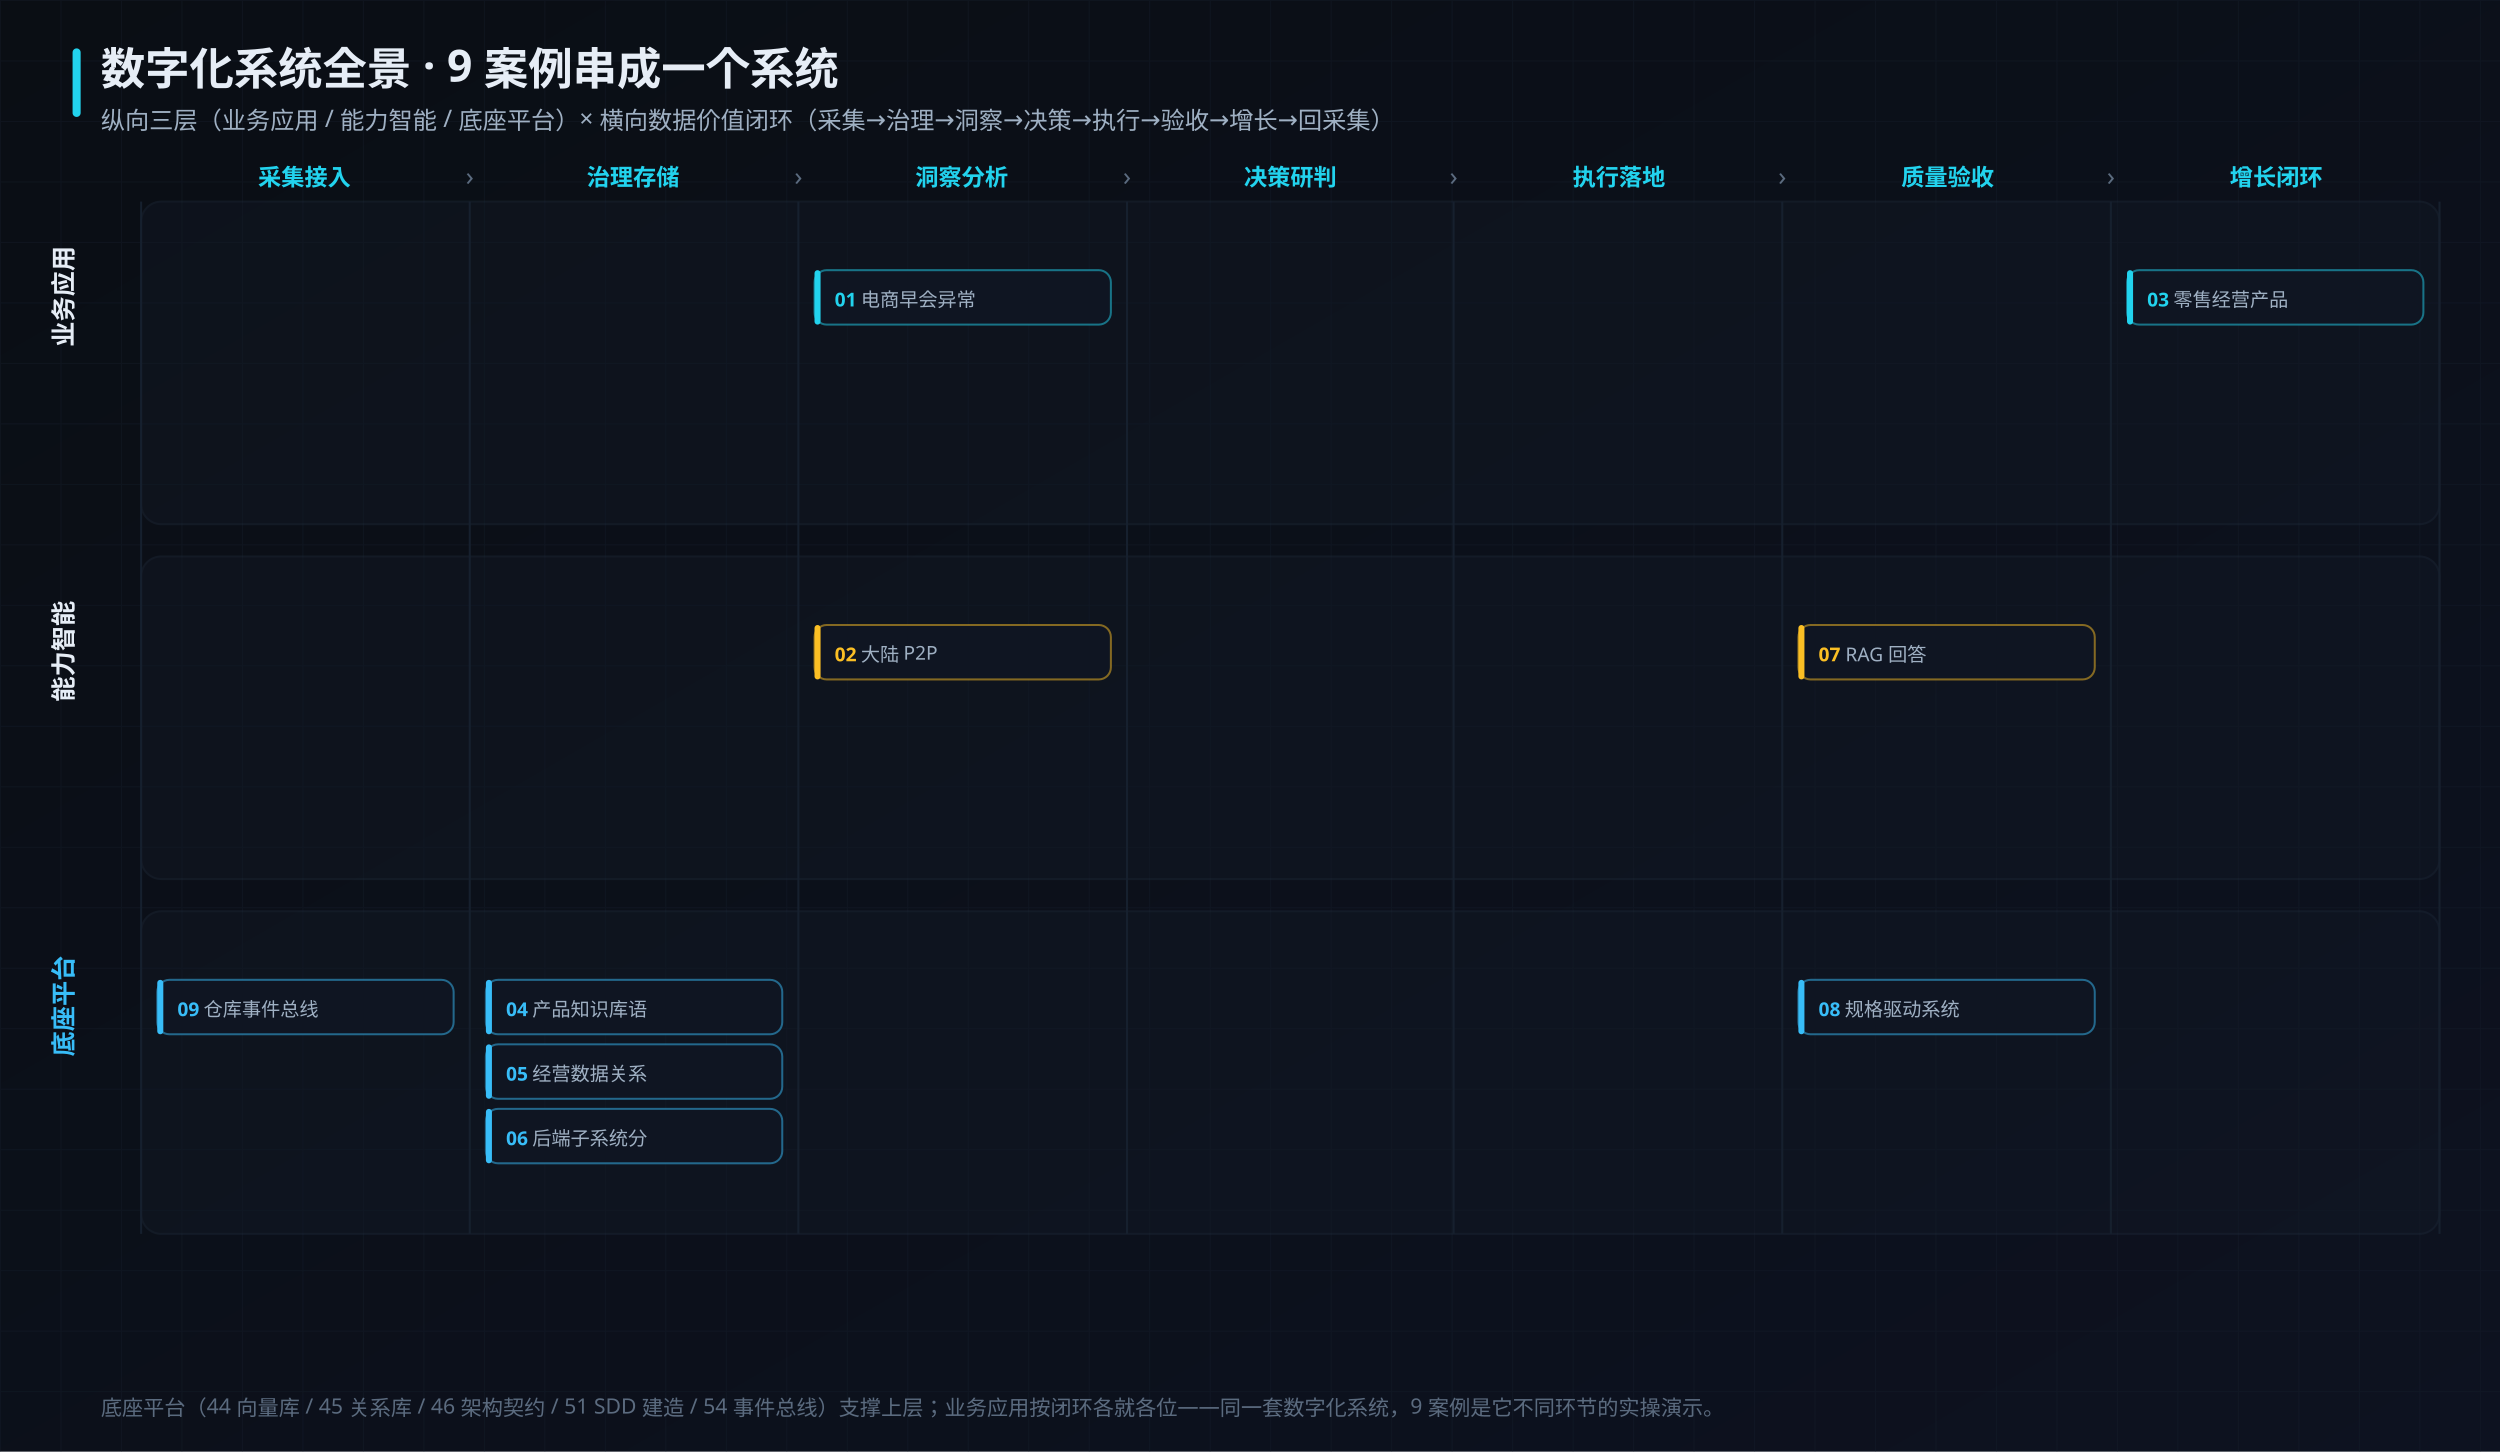
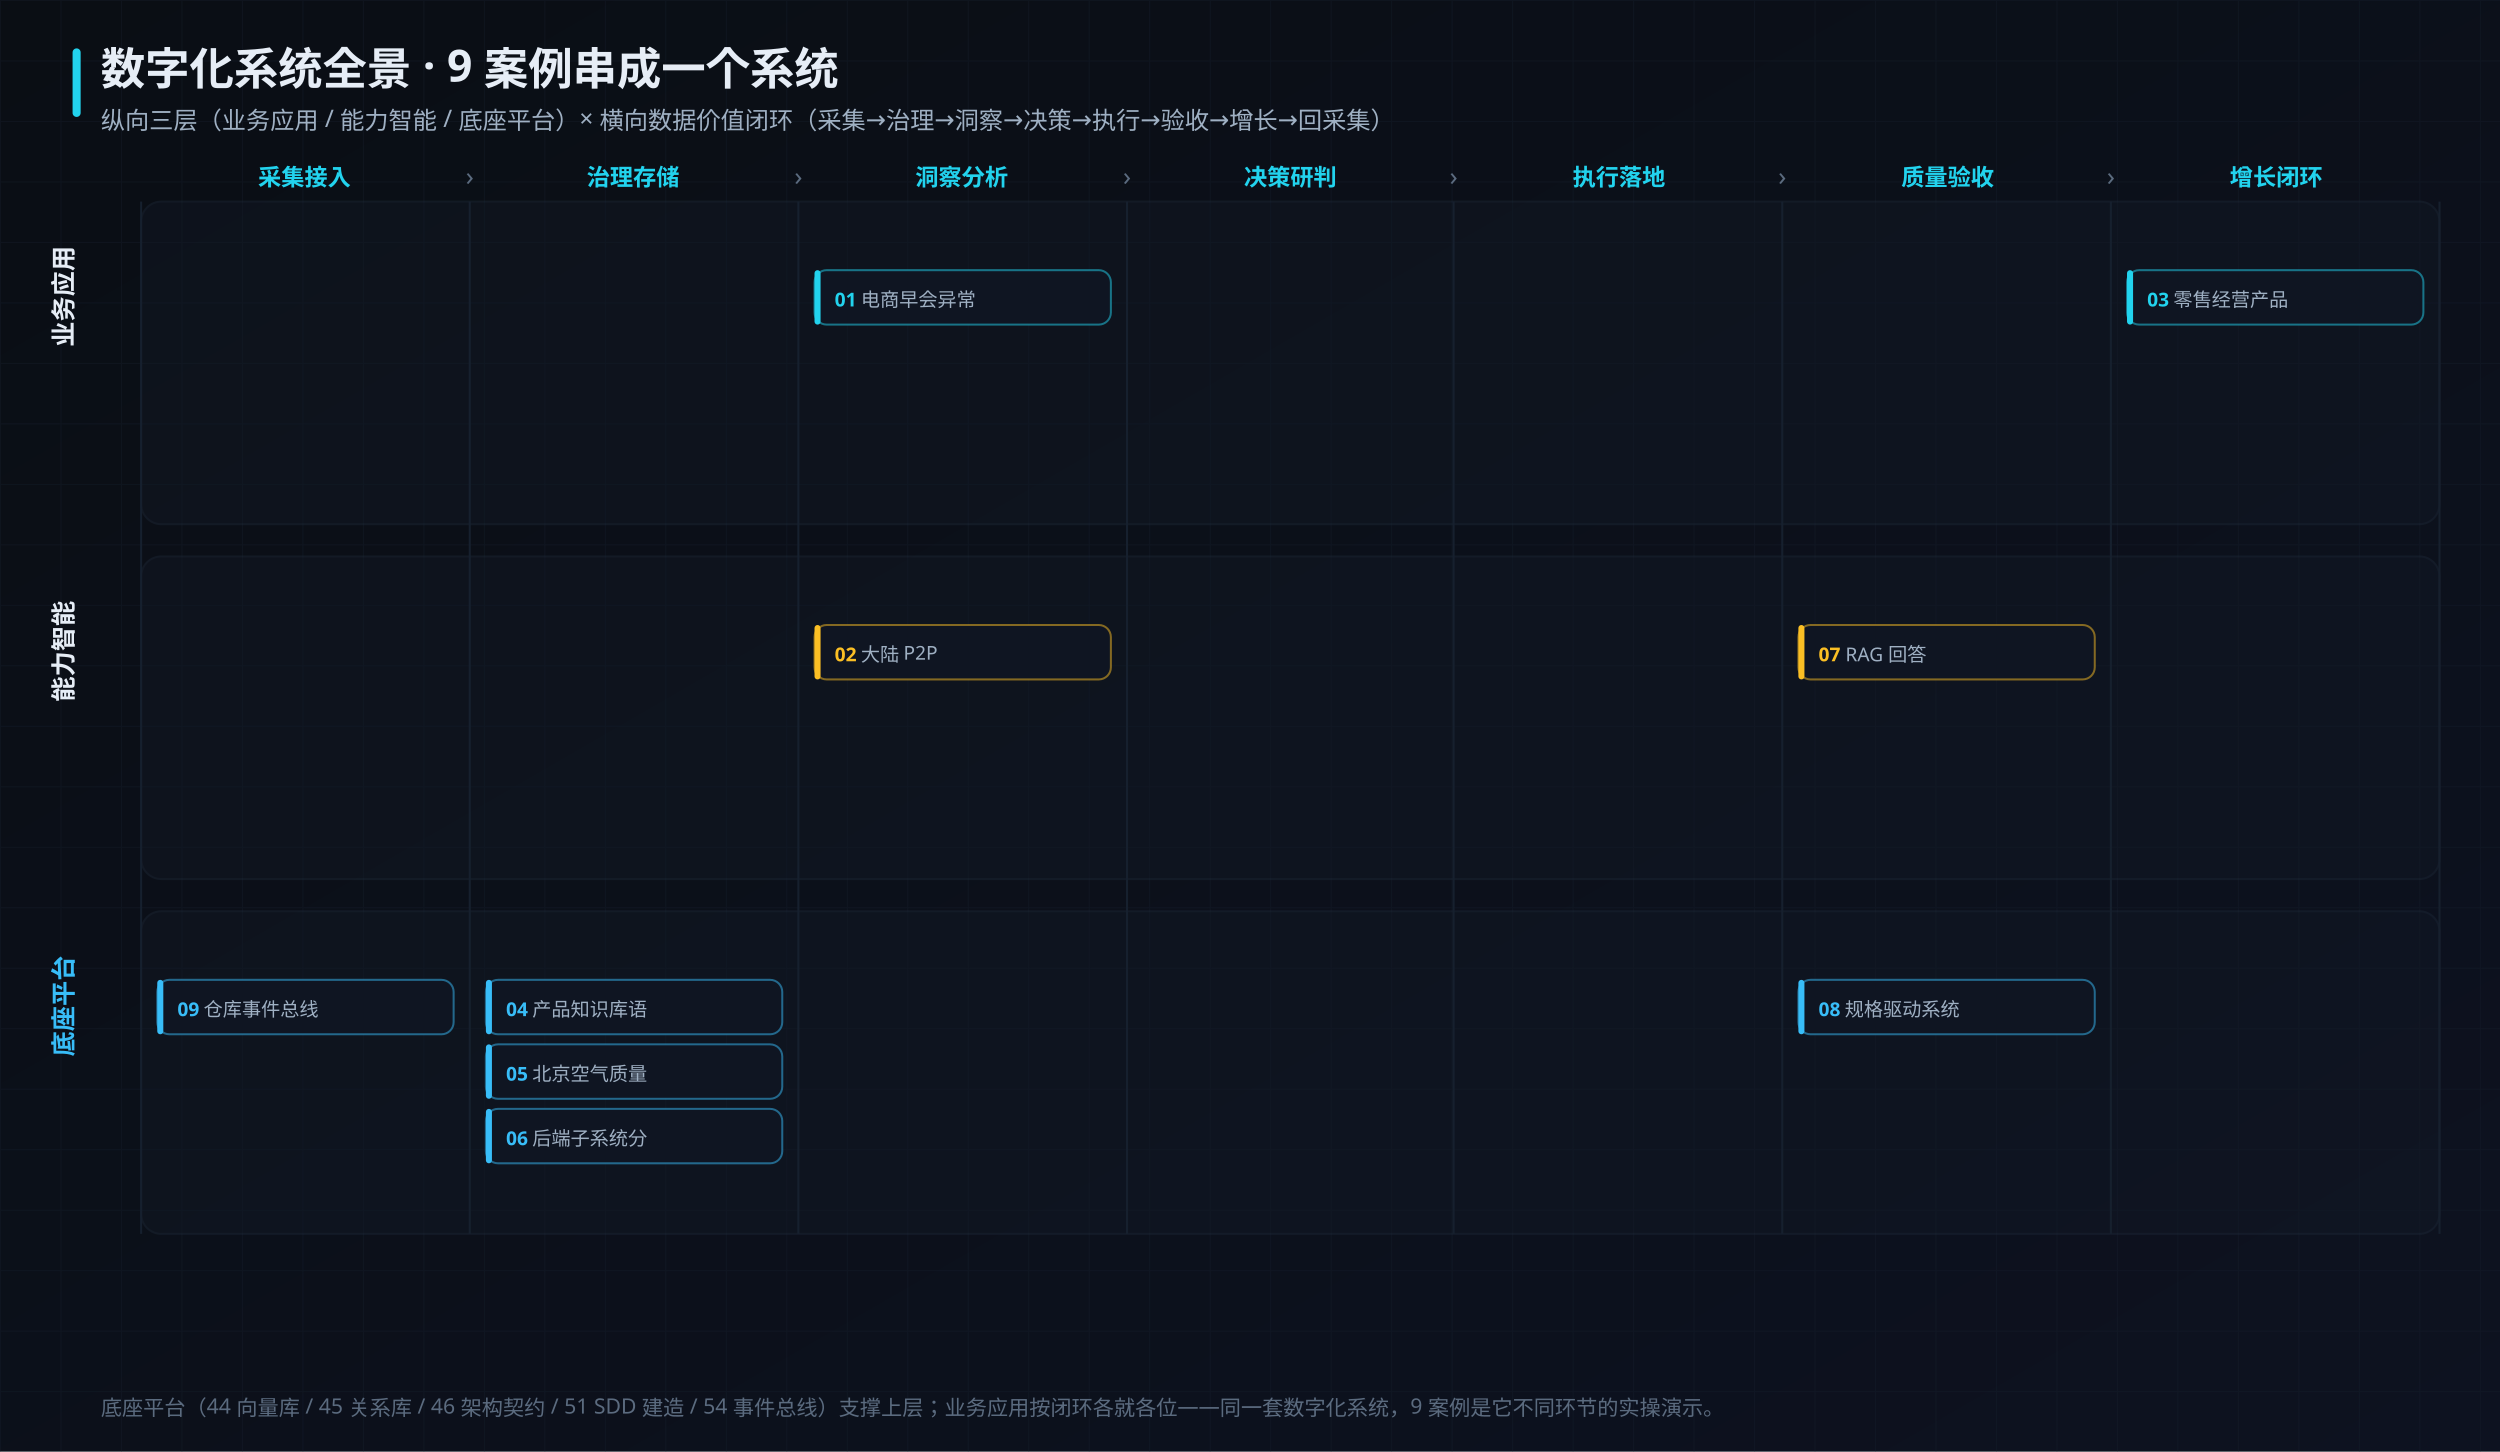
<svg xmlns="http://www.w3.org/2000/svg" viewBox="0 0 1240 720" font-family="PingFang SC,Microsoft YaHei,sans-serif">
  <defs>
    <linearGradient id="bg" x1="0" y1="0" x2="1" y2="1">
      <stop offset="0" stop-color="#0a0e14" />
      <stop offset="1" stop-color="#0d1220" />
    </linearGradient>
    <pattern id="grid" width="30" height="30" patternUnits="userSpaceOnUse">
      <path d="M30 0H0V30" fill="none" stroke="#16202e" stroke-width="1" />
    </pattern>
  </defs>
  <rect width="1240" height="720" fill="url(#bg)" />
  <rect width="1240" height="720" fill="url(#grid)" opacity="0.35" />
  <rect x="36" y="24" width="4" height="34" rx="2" fill="#22d3ee" />
  <text x="50" y="42" font-size="22" font-weight="750" fill="#e6edf6">数字化系统全景 · 9 案例串成一个系统</text>
  <text x="50" y="64" font-size="12" fill="#9fb0c3">纵向三层（业务应用 / 能力智能 / 底座平台）× 横向数据价值闭环（采集→治理→洞察→决策→执行→验收→增长→回采集）</text>
  <text x="151" y="92" font-size="11.5" font-weight="650" fill="#22d3ee" text-anchor="middle">采集接入</text>
  <text x="233" y="92" font-size="13" fill="#5b6b7f" text-anchor="middle">›</text>
  <text x="314" y="92" font-size="11.5" font-weight="650" fill="#22d3ee" text-anchor="middle">治理存储</text>
  <text x="396" y="92" font-size="13" fill="#5b6b7f" text-anchor="middle">›</text>
  <text x="477" y="92" font-size="11.5" font-weight="650" fill="#22d3ee" text-anchor="middle">洞察分析</text>
  <text x="559" y="92" font-size="13" fill="#5b6b7f" text-anchor="middle">›</text>
  <text x="640" y="92" font-size="11.5" font-weight="650" fill="#22d3ee" text-anchor="middle">决策研判</text>
  <text x="721" y="92" font-size="13" fill="#5b6b7f" text-anchor="middle">›</text>
  <text x="803" y="92" font-size="11.5" font-weight="650" fill="#22d3ee" text-anchor="middle">执行落地</text>
  <text x="884" y="92" font-size="13" fill="#5b6b7f" text-anchor="middle">›</text>
  <text x="966" y="92" font-size="11.5" font-weight="650" fill="#22d3ee" text-anchor="middle">质量验收</text>
  <text x="1047" y="92" font-size="13" fill="#5b6b7f" text-anchor="middle">›</text>
  <text x="1129" y="92" font-size="11.5" font-weight="650" fill="#22d3ee" text-anchor="middle">增长闭环</text>
  <rect x="70" y="100" width="1140" height="160" rx="10" fill="#121826" opacity="0.4" stroke="#1e2a3a" />
  <text x="36" y="122" font-size="12.5" font-weight="700" fill="#e6edf6" transform="rotate(-90 36 122)" text-anchor="end">业务应用</text>
  <rect x="70" y="276" width="1140" height="160" rx="10" fill="#121826" opacity="0.4" stroke="#1e2a3a" />
  <text x="36" y="298" font-size="12.5" font-weight="700" fill="#e6edf6" transform="rotate(-90 36 298)" text-anchor="end">能力智能</text>
  <rect x="70" y="452" width="1140" height="160" rx="10" fill="#121826" opacity="0.4" stroke="#1e2a3a" />
  <text x="36" y="474" font-size="12.5" font-weight="700" fill="#38bdf8" transform="rotate(-90 36 474)" text-anchor="end">底座平台</text>
  <line x1="70" y1="100" x2="70" y2="612" stroke="#16202e" />
  <line x1="233" y1="100" x2="233" y2="612" stroke="#16202e" />
  <line x1="396" y1="100" x2="396" y2="612" stroke="#16202e" />
  <line x1="559" y1="100" x2="559" y2="612" stroke="#16202e" />
  <line x1="721" y1="100" x2="721" y2="612" stroke="#16202e" />
  <line x1="884" y1="100" x2="884" y2="612" stroke="#16202e" />
  <line x1="1047" y1="100" x2="1047" y2="612" stroke="#16202e" />
  <line x1="1210" y1="100" x2="1210" y2="612" stroke="#16202e" />
  <rect x="404" y="134" width="147" height="27" rx="6" fill="#0f1522" stroke="#22d3ee" stroke-opacity="0.5" />
  <rect x="404" y="134" width="3" height="27" rx="1.5" fill="#22d3ee" />
  <text x="414" y="152" font-size="9.5" fill="#9fb0c3">
    <tspan fill="#22d3ee" font-weight="700">01</tspan> 电商早会异常</text>
  <rect x="404" y="310" width="147" height="27" rx="6" fill="#0f1522" stroke="#fbbf24" stroke-opacity="0.5" />
  <rect x="404" y="310" width="3" height="27" rx="1.5" fill="#fbbf24" />
  <text x="414" y="328" font-size="9.5" fill="#9fb0c3">
    <tspan fill="#fbbf24" font-weight="700">02</tspan> 大陆 P2P</text>
  <rect x="1055" y="134" width="147" height="27" rx="6" fill="#0f1522" stroke="#22d3ee" stroke-opacity="0.5" />
  <rect x="1055" y="134" width="3" height="27" rx="1.5" fill="#22d3ee" />
  <text x="1065" y="152" font-size="9.5" fill="#9fb0c3">
    <tspan fill="#22d3ee" font-weight="700">03</tspan> 零售经营产品</text>
  <rect x="241" y="486" width="147" height="27" rx="6" fill="#0f1522" stroke="#38bdf8" stroke-opacity="0.5" />
  <rect x="241" y="486" width="3" height="27" rx="1.5" fill="#38bdf8" />
  <text x="251" y="504" font-size="9.5" fill="#9fb0c3">
    <tspan fill="#38bdf8" font-weight="700">04</tspan> 产品知识库语</text>
  <rect x="241" y="518" width="147" height="27" rx="6" fill="#0f1522" stroke="#38bdf8" stroke-opacity="0.5" />
  <rect x="241" y="518" width="3" height="27" rx="1.5" fill="#38bdf8" />
  <text x="251" y="536" font-size="9.5" fill="#9fb0c3">
-     <tspan fill="#38bdf8" font-weight="700">05</tspan> 经营数据关系</text>
+     <tspan fill="#38bdf8" font-weight="700">05</tspan> 北京空气质量</text>
  <rect x="241" y="550" width="147" height="27" rx="6" fill="#0f1522" stroke="#38bdf8" stroke-opacity="0.5" />
  <rect x="241" y="550" width="3" height="27" rx="1.5" fill="#38bdf8" />
  <text x="251" y="568" font-size="9.5" fill="#9fb0c3">
    <tspan fill="#38bdf8" font-weight="700">06</tspan> 后端子系统分</text>
  <rect x="892" y="310" width="147" height="27" rx="6" fill="#0f1522" stroke="#fbbf24" stroke-opacity="0.5" />
  <rect x="892" y="310" width="3" height="27" rx="1.5" fill="#fbbf24" />
  <text x="902" y="328" font-size="9.5" fill="#9fb0c3">
    <tspan fill="#fbbf24" font-weight="700">07</tspan> RAG 回答</text>
  <rect x="892" y="486" width="147" height="27" rx="6" fill="#0f1522" stroke="#38bdf8" stroke-opacity="0.5" />
  <rect x="892" y="486" width="3" height="27" rx="1.5" fill="#38bdf8" />
  <text x="902" y="504" font-size="9.5" fill="#9fb0c3">
    <tspan fill="#38bdf8" font-weight="700">08</tspan> 规格驱动系统</text>
  <rect x="78" y="486" width="147" height="27" rx="6" fill="#0f1522" stroke="#38bdf8" stroke-opacity="0.5" />
  <rect x="78" y="486" width="3" height="27" rx="1.5" fill="#38bdf8" />
  <text x="88" y="504" font-size="9.5" fill="#9fb0c3">
    <tspan fill="#38bdf8" font-weight="700">09</tspan> 仓库事件总线</text>
  <text x="50" y="702" font-size="10.5" fill="#5b6b7f">底座平台（44 向量库 / 45 关系库 / 46 架构契约 / 51 SDD 建造 / 54 事件总线）支撑上层；业务应用按闭环各就各位——同一套数字化系统，9 案例是它不同环节的实操演示。</text>
</svg>
